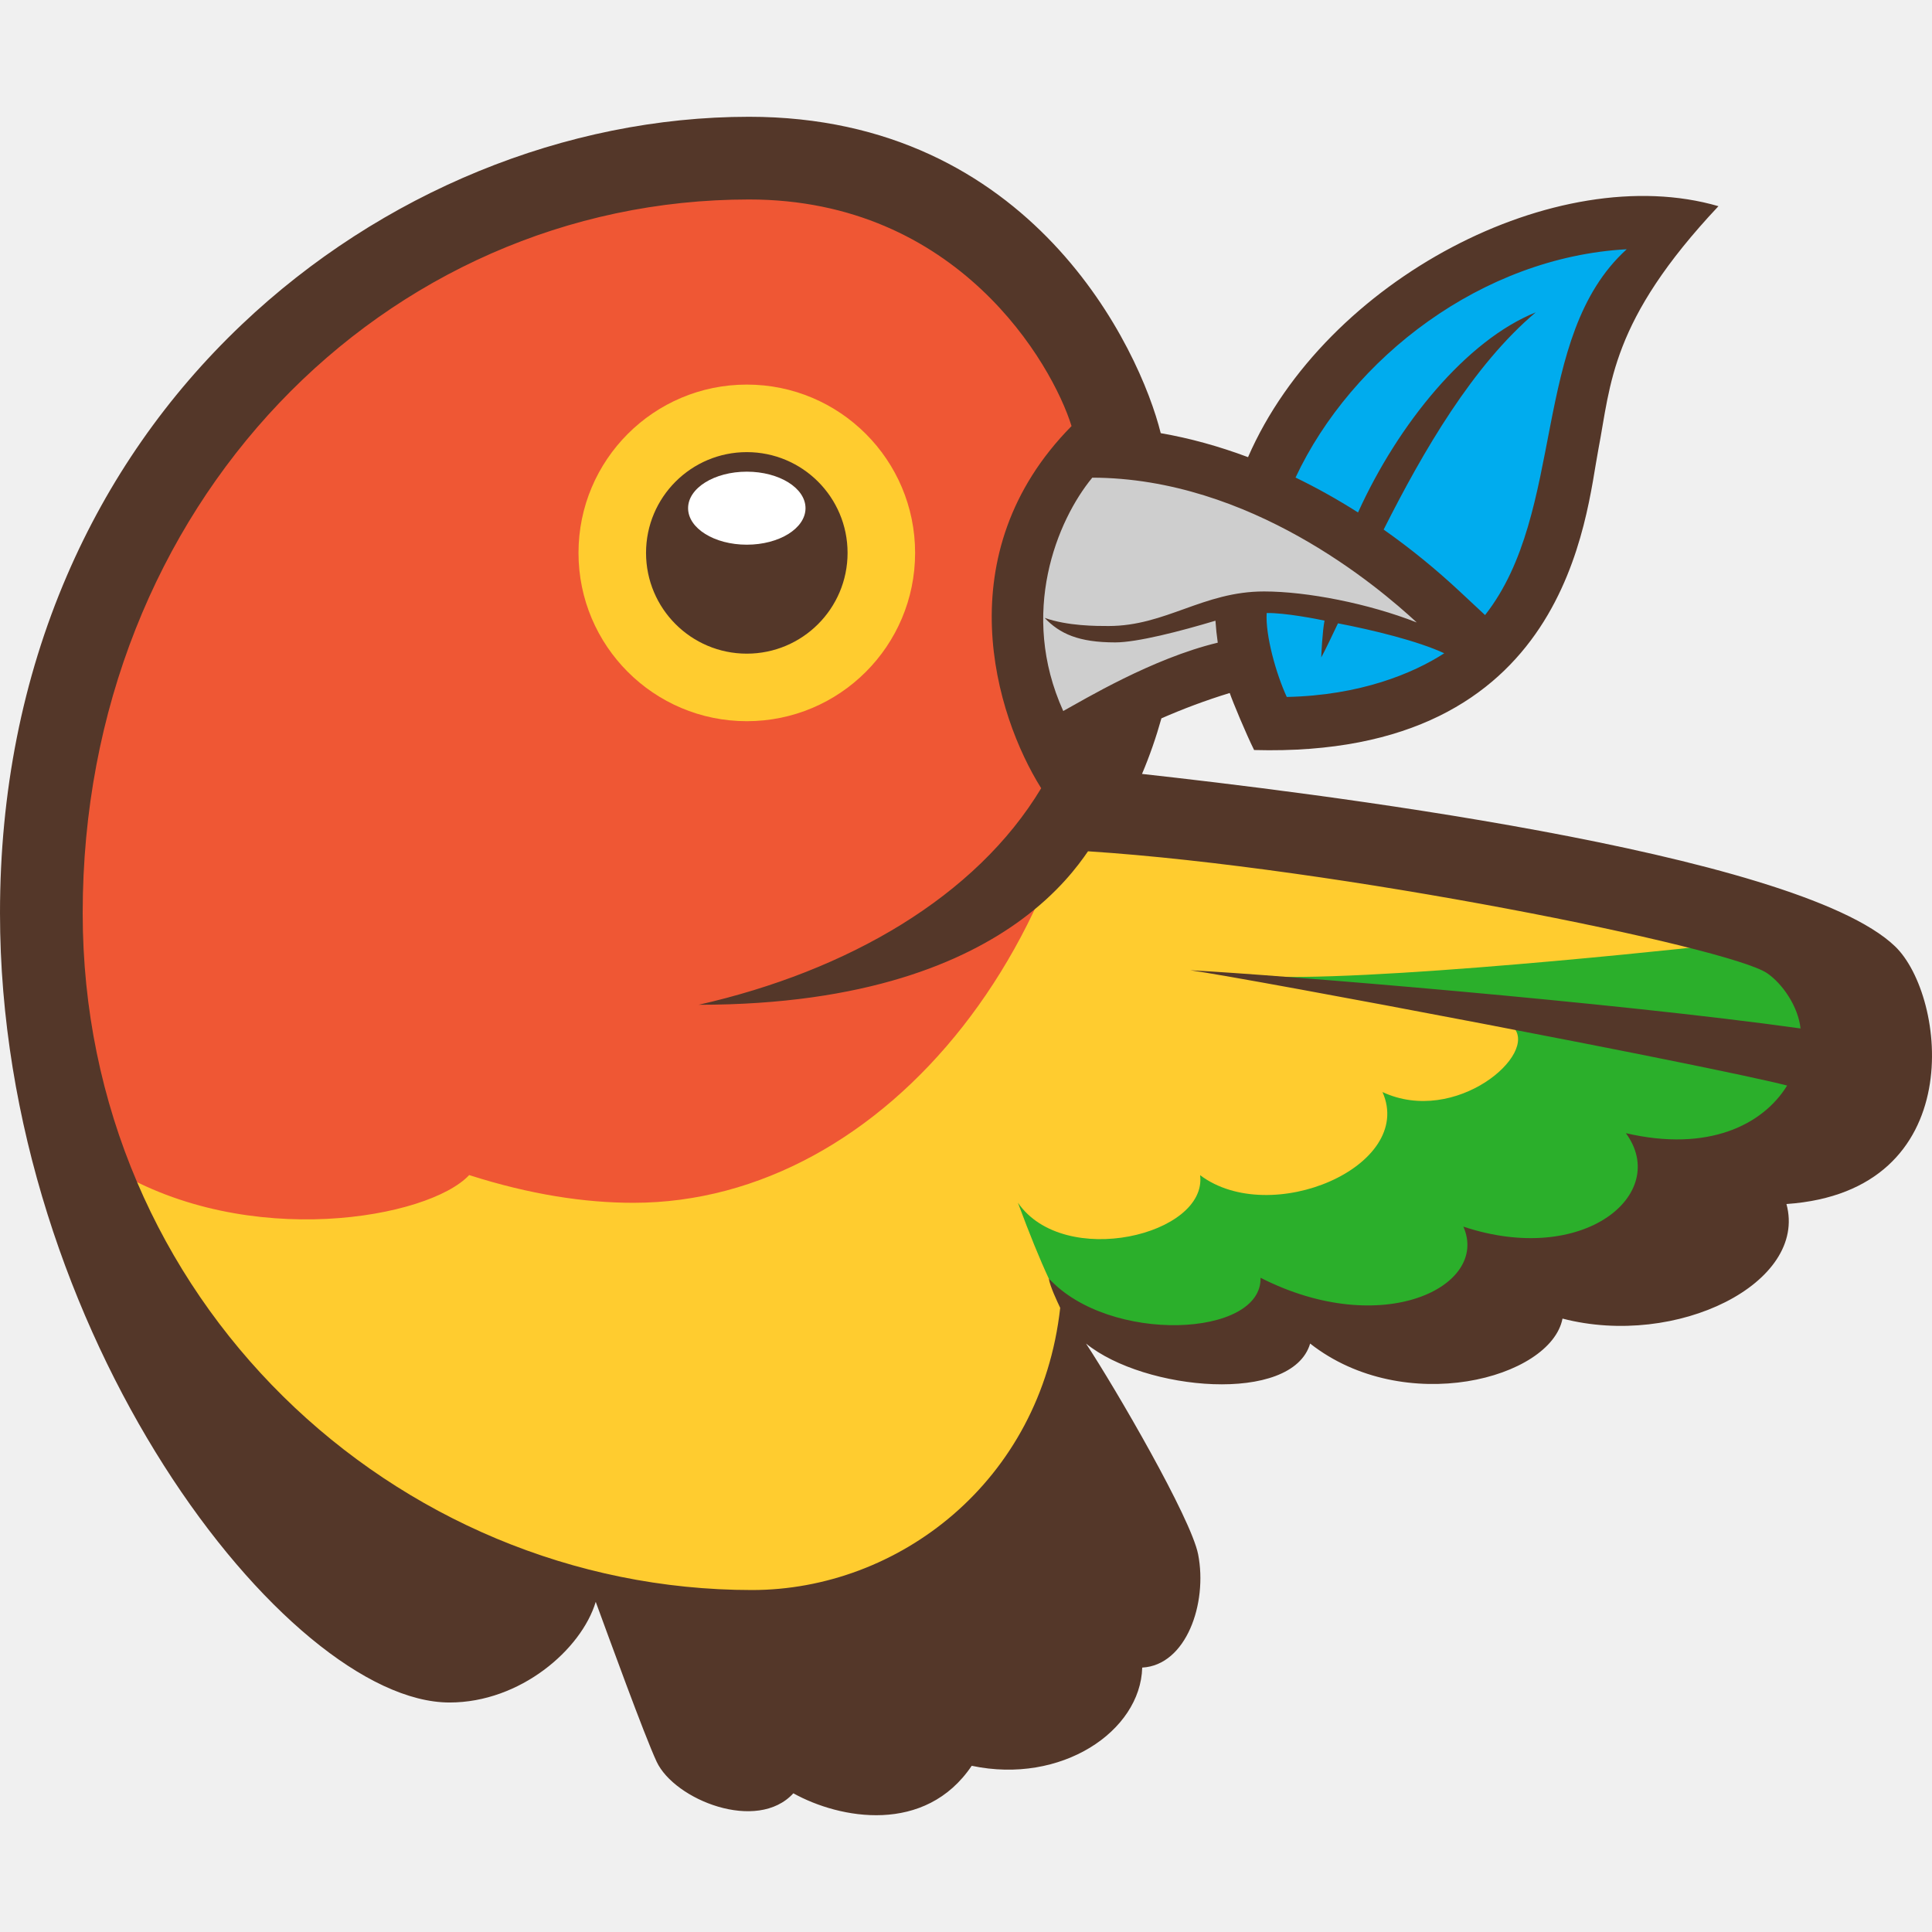
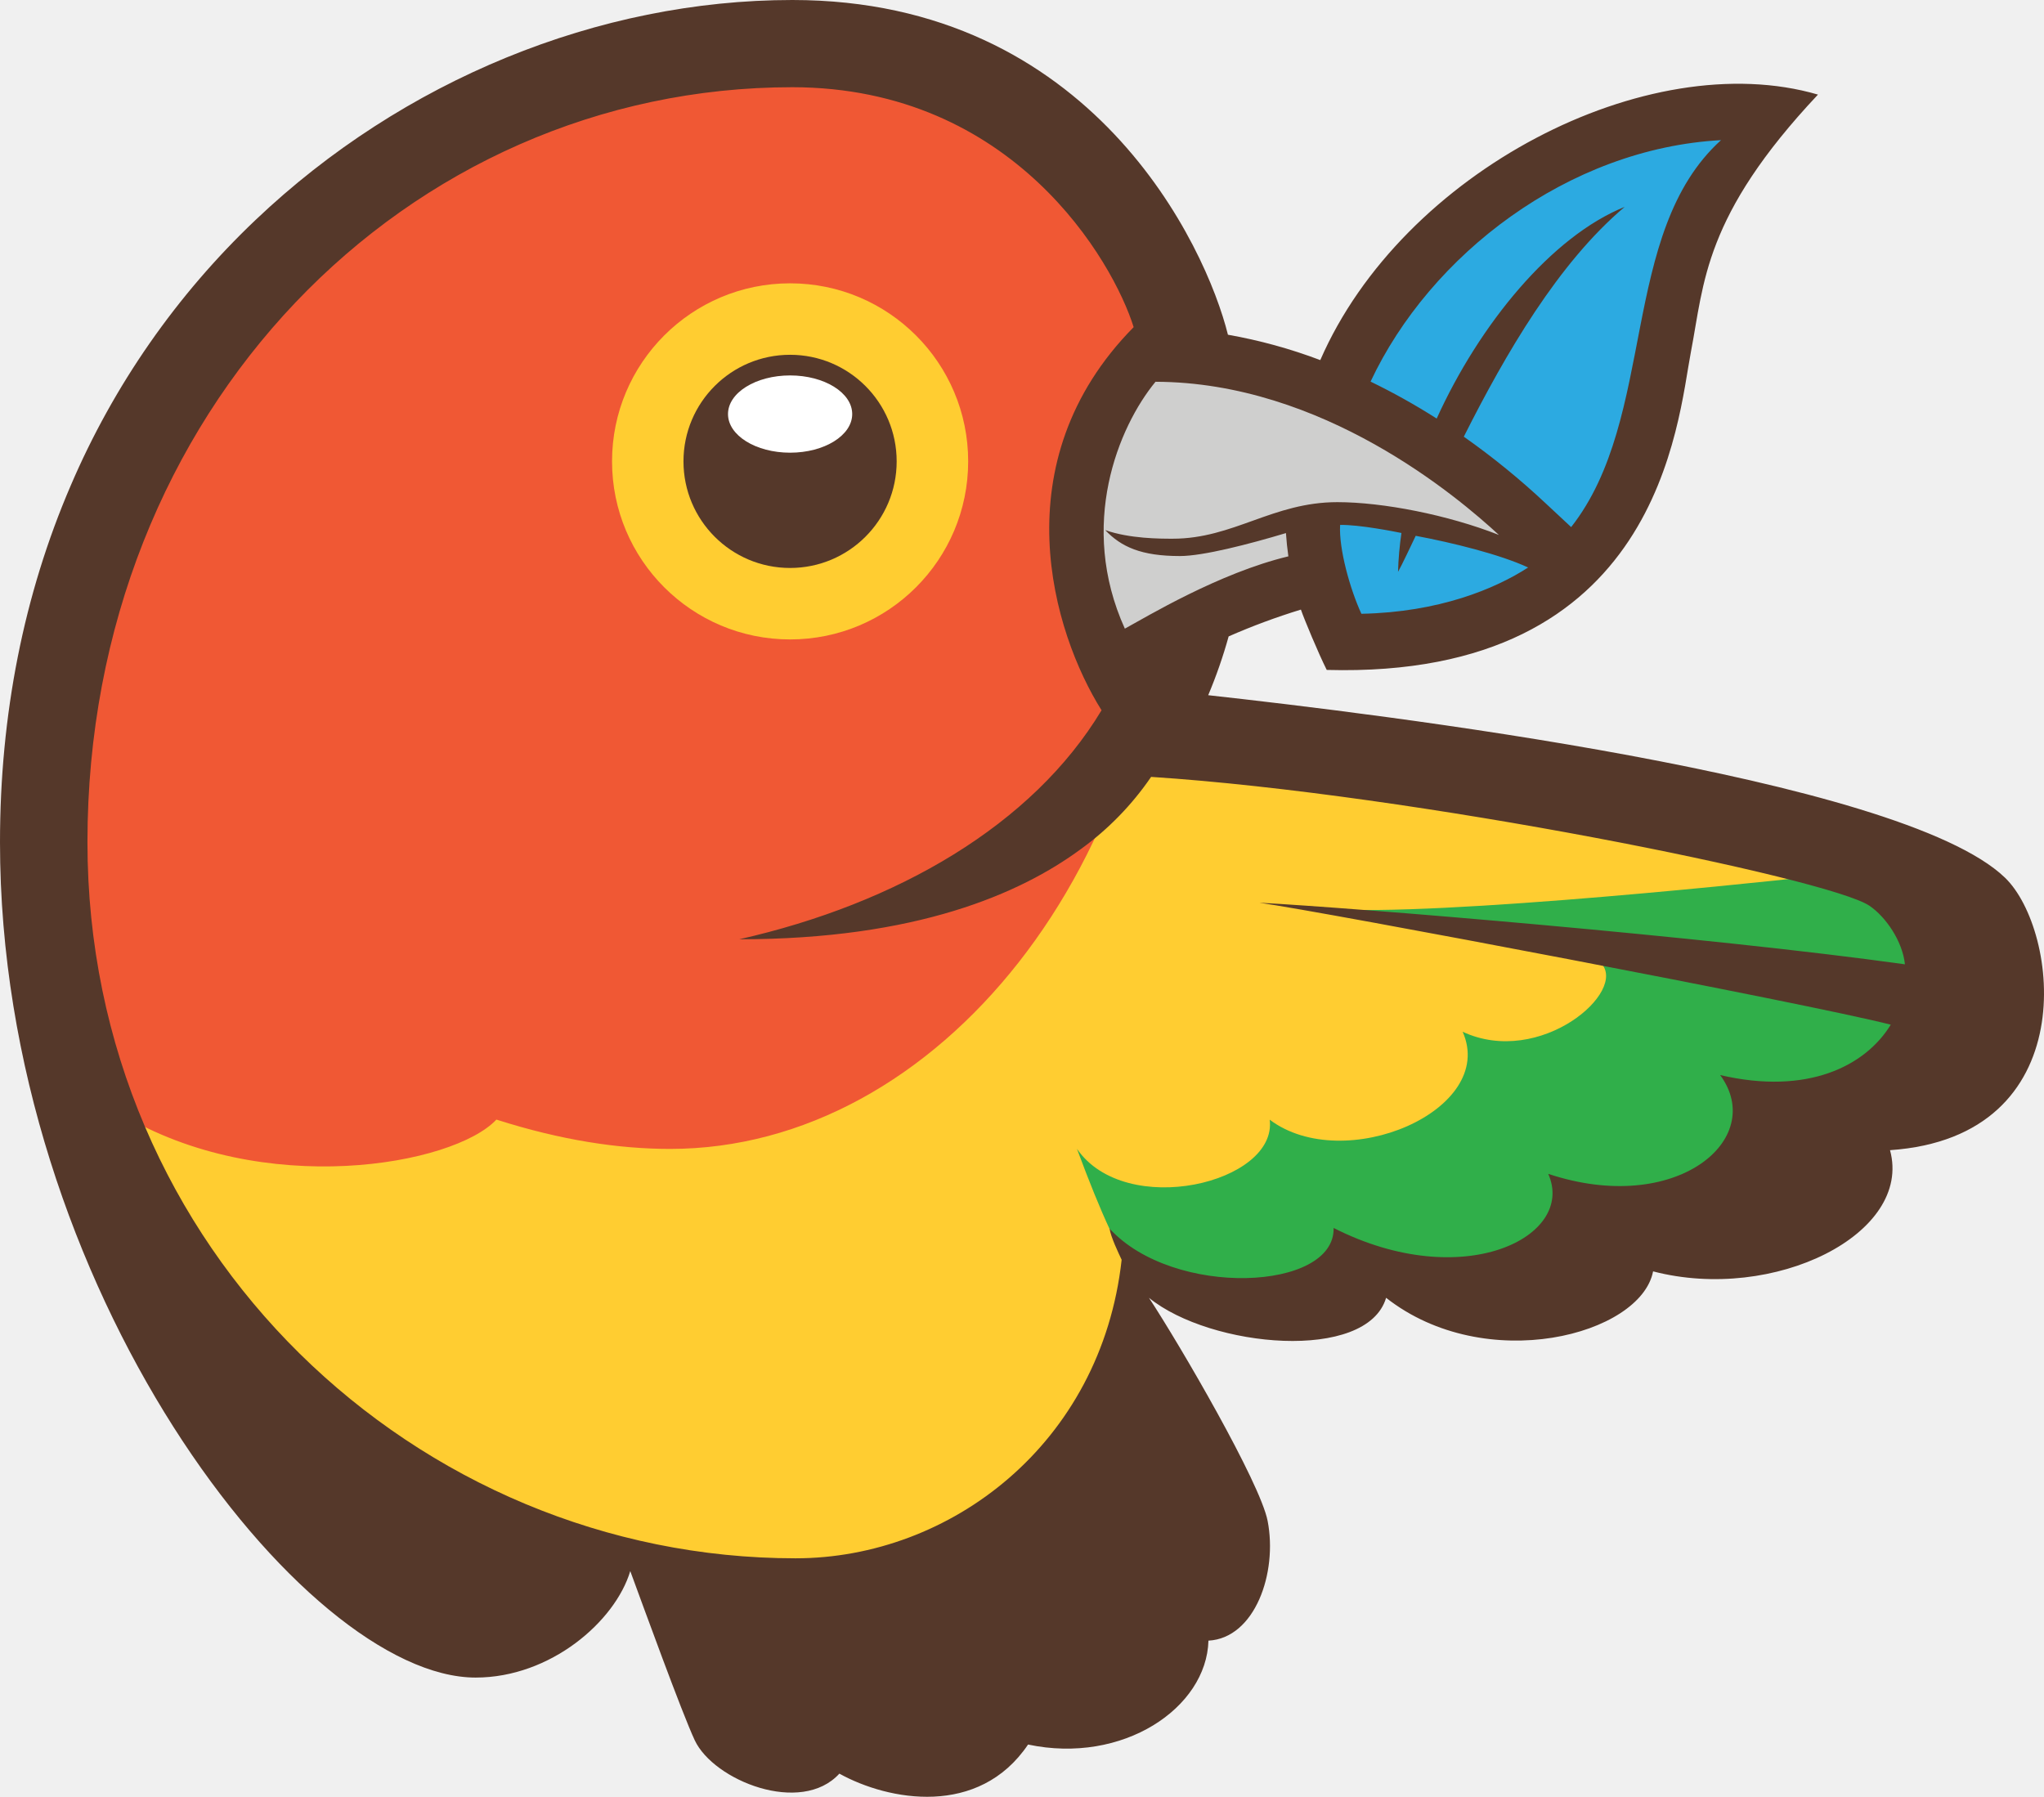
- <svg xmlns="http://www.w3.org/2000/svg" version="1.1" id="Layer_1" x="0px" y="0px" width="512px" height="512px" viewBox="0 0 512 512" enable-background="new 0 0 512 512" xml:space="preserve">
-   <g>
-     <g id="leaf">
-       <path fill="#00ACEE" d="M434.625,63.496c-67.822,0-118.399,71.68-95.018,123.167C435.596,186.664,396.518,98.058,434.625,63.496z" />
-     </g>
-     <path id="body" fill="#FFCC2F" d="M456.534,256.992c0-22.79-108.627-34.129-169.139-37.663   c-60.511-3.533-281.592,38.389-255.42,93.813c26.173,55.426,92.581,114.358,167.313,114.358c38.716,0,83.584-27.284,86.053-77.38   C330.121,335.163,456.534,334.371,456.534,256.992z" />
-     <path id="wing_tip" fill="#2BAF2B" d="M400.981,272.143c7.02,7.104-15.222,26.295-34.606,17.262   c8.731,19.688-29.676,36.064-48.336,22.026c1.998,15.865-36.122,24.996-48.285,7.292c3.136,8.441,5.757,14.898,8.229,20.209   c-0.029-0.09-0.046-0.149-0.046-0.149c6.324,8.279,14.929,14.939,52.394,14.939c57.727,0,150.97-43.849,150.97-76.039   c0-26.643-9.992-29.14-27.196-27.198c-17.208,1.942-107.17,11.291-126.306,7.534C338.182,260.229,390.54,270.259,400.981,272.143z" />
-     <path id="head" fill="#EF5734" d="M198.51,48.82c-110.382,0-221.179,109.721-168.451,261.056   c35.817,21.53,83.576,12.995,94.278,1.532c16.178,5.171,30.612,7.347,43.513,7.347c67.047,0,124.34-71.235,124.34-160.257   C292.189,67.196,231.93,48.82,198.51,48.82z" />
-     <path id="eye_rim" fill="#FFCC2F" d="M153.308,146.522c0,24.632,19.969,44.603,44.603,44.603c24.633,0,44.603-19.971,44.603-44.603   c0-24.633-19.97-44.603-44.603-44.603C173.277,101.92,153.308,121.89,153.308,146.522z" />
-     <path id="eye" fill="#543729" d="M171.207,146.522c0,14.747,11.956,26.704,26.704,26.704c14.748,0,26.703-11.957,26.703-26.704   c0-14.748-11.955-26.704-26.703-26.704C183.163,119.819,171.207,131.774,171.207,146.522z" />
-     <ellipse id="pupil_highlight" fill="#FFFFFF" cx="197.91" cy="134.674" rx="15.56" ry="9.675" />
-     <path id="beak" fill="#CECECE" d="M289.401,123.675c-20.275,11.807-19.604,50.03-10.595,68.681   c17.445-6.466,41.752-19.291,45.527-21.585c3.773-2.293-2.088-10.989,12.559-10.989c20.315,0,38.684,6.348,43.956,8.634   C377.511,161.547,335.758,123.675,289.401,123.675z" />
-     <path id="outline" fill="#543729" d="M502.214,250.797c-26.335-25.305-158.017-41.1-199.568-45.698   c2.014-4.754,3.726-9.669,5.142-14.731c5.665-2.481,11.776-4.789,18.101-6.716c0.77,2.272,4.397,10.98,6.465,15.112   c83.553,2.305,87.844-62.09,91.24-79.732c3.323-17.25,3.154-33.917,31.812-64.388C412.709,42.201,351.31,73.928,330.742,121.15   c-7.728-2.896-15.474-5.035-23.136-6.357c-5.488-22.146-34.077-83.845-109.097-83.845c-48.585,0-97.581,20.063-134.421,55.045   c-19.852,18.85-35.445,41.234-46.344,66.53C5.97,179.851,0,209.94,0,241.957C0,353.462,76.126,451.18,119.139,451.18   c18.784,0,34.943-14.067,38.736-26.675c3.181,8.645,12.938,35.522,16.142,42.364c4.737,10.117,26.642,18.872,36.229,8.373   c12.326,6.849,34.943,10.973,47.27-7.289c23.739,5.022,44.728-9.135,45.184-26.026c11.649-0.622,17.363-16.978,14.819-30.001   c-1.875-9.591-21.904-44-29.719-55.877c15.468,12.58,54.644,16.142,59.401,0.008c24.936,19.571,63.797,9.301,66.879-6.619   c30.301,7.874,65.054-9.417,59.348-30.359C522.102,315.711,515.872,263.921,502.214,250.797z M375.456,164.958   c-12.821-5.033-29.084-8.217-40.482-8.217c-16.164,0-26.009,9.16-41.218,9.16c-3.193,0-10.812,0.016-16.926-2.162   c4.021,4.217,9.025,6.505,18.725,6.505c5.793,0,17.263-2.958,26.553-5.752c0.129,1.956,0.334,3.898,0.61,5.826   c-17.402,4.161-35.664,15.231-40.949,18.105c-11.755-25.958-1.65-50.505,7.697-61.837   C331.331,126.686,365.144,155.433,375.456,164.958z M393.557,163.001l-6.406-5.979c-6.575-6.159-13.43-11.731-20.469-16.678   c10.483-20.801,23.658-43.514,40.298-57.565c-18.314,7.381-36.397,29.445-47.089,53.03c-5.448-3.464-10.98-6.554-16.561-9.255   c14.913-31.834,49.568-58.42,87.762-60.497C405.509,89.257,415.114,135.563,393.557,163.001z M341.006,184.7   c-2.821-6.114-5.677-16.27-5.328-22.239c4.753-0.112,13.868,1.67,15.335,2.016c-0.557,2.803-0.855,8.944-0.866,9.739   c0.903-1.556,3.41-6.922,4.43-9.029c9.127,1.744,21.126,4.659,28.161,7.938C374.478,178.473,360.439,184.293,341.006,184.7z    M283.971,112.911c-33.381,33.832-20.199,76.63-8.046,95.976c-17.29,28.761-51.28,48.437-90.765,57.389   c44.328,0,70.397-11.409,85.563-22.586c9.677-7.131,14.928-14.17,17.608-18.088c65.72,4.251,169.783,25.423,179.935,32.281   c4.074,2.753,8.278,8.842,8.895,14.668c-49.387-6.914-138.407-14.188-161.719-15.424c16.549,2.347,137.241,25.202,158.163,30.552   c-6.368,10.384-20.872,17.715-42.733,12.621c11.812,16.093-11.125,35.399-43.071,24.766c7.032,15.799-21.413,30.021-53.741,13.555   c0.411,15.805-40.105,17.626-56.123,0.162c0.306,2.082,2.207,6.066,3.028,7.809c-5.162,46.15-42.961,74.783-81.677,74.783   c-94.794,0-177.375-76.989-177.375-179.417c0-108.292,80.03-189.096,176.597-189.096   C253.842,52.861,278.836,96.412,283.971,112.911z" />
+ <svg xmlns="http://www.w3.org/2000/svg" id="Layer_1" data-name="Layer 1" viewBox="0 0 600 527.47">
+   <defs>
+     <style>.cls-1{fill:#2caae1;}.cls-2{fill:#ffcd31;}.cls-3{fill:#30af4a;}.cls-4{fill:#f05834;}.cls-5{fill:#55382a;}.cls-6{fill:#fff;}.cls-7{fill:#cfcfce;}</style>
+   </defs>
+   <g id="leaf">
+     <path class="cls-1" d="M509.33,74.41c-79.48,0-138.75,84-111.35,144.34C510.46,218.75,464.67,114.91,509.33,74.41Z" transform="translate(0 -36.27)" />
  </g>
+   <path id="body" class="cls-2" d="M535,301.16c0-26.71-127.3-40-198.21-44.14S6.8,302,37.47,367,146,501,233.54,501c45.37,0,97.95-32,100.84-90.68C386.86,392.77,535,391.84,535,301.16Z" transform="translate(0 -36.27)" />
+   <path id="wing_tip" data-name="wing tip" class="cls-3" d="M469.9,318.92c8.23,8.33-17.84,30.81-40.55,20.23,10.23,23.07-34.78,42.26-56.64,25.81,2.34,18.59-42.33,29.29-56.58,8.55,3.67,9.89,6.75,17.46,9.64,23.68l-0.05-.17c7.41,9.7,17.49,17.51,61.4,17.51,67.65,0,176.92-51.39,176.92-89.11,0-31.22-11.71-34.15-31.87-31.87s-125.59,13.23-148,8.83C396.31,305,457.66,316.71,469.9,318.92Z" transform="translate(0 -36.27)" />
+   <path id="head" class="cls-4" d="M232.63,57.21c-129.35,0-259.19,128.58-197.4,305.92,42,25.23,97.94,15.23,110.48,1.8,19,6.06,35.87,8.61,51,8.61,78.57,0,145.71-83.48,145.71-187.8C342.41,78.75,271.79,57.21,232.63,57.21Z" transform="translate(0 -36.27)" />
+   <path id="eye_rim" data-name="eye rim" class="cls-2" d="M179.66,171.71a52.27,52.27,0,1,0,52.27-52.27A52.27,52.27,0,0,0,179.66,171.71Z" transform="translate(0 -36.27)" />
+   <path id="eye" class="cls-5" d="M200.63,171.71a31.29,31.29,0,1,0,31.29-31.29A31.29,31.29,0,0,0,200.63,171.71Z" transform="translate(0 -36.27)" />
+   <ellipse id="pupil_highlight" data-name="pupil highlight" class="cls-6" cx="231.93" cy="121.55" rx="18.23" ry="11.34" />
+   <path id="beak" class="cls-7" d="M339.14,144.93c-23.76,13.84-23,58.63-12.42,80.49,20.44-7.58,48.93-22.61,53.35-25.29s-2.45-12.88,14.72-12.88c23.81,0,45.33,7.44,51.51,10.12C442.4,189.31,393.47,144.93,339.14,144.93Z" transform="translate(0 -36.27)" />
+   <path id="outline" class="cls-5" d="M588.53,293.9c-30.86-29.65-185.18-48.16-233.87-53.55a142.9,142.9,0,0,0,6-17.26,194.51,194.51,0,0,1,21.21-7.87c0.9,2.66,5.15,12.87,7.58,17.71,97.91,2.7,102.94-72.76,106.92-93.44,3.89-20.21,3.7-39.75,37.28-75.45-50-14.58-122,22.6-146.09,77.94a150.19,150.19,0,0,0-27.11-7.45c-6.43-26-39.93-98.26-127.85-98.26-56.94,0-114.35,23.51-157.52,64.51a235.22,235.22,0,0,0-54.31,78C7,210.76,0,246,0,283.54,0,414.21,89.21,528.73,139.62,528.73c22,0,40.95-16.48,45.39-31.26,3.73,10.13,15.16,41.63,18.92,49.65,5.55,11.86,31.22,22.12,42.46,9.81,14.44,8,40.95,12.86,55.39-8.54,27.82,5.89,52.42-10.71,52.95-30.5,13.65-.73,20.35-19.9,17.37-35.16-2.2-11.24-25.67-51.56-34.83-65.48,18.13,14.74,64,18.92,69.61,0,29.22,22.93,74.76,10.9,78.37-7.76,35.51,9.23,76.24-11,69.55-35.58C611.84,370,604.54,309.28,588.53,293.9ZM440,193.31c-15-5.9-34.08-9.63-47.44-9.63-18.94,0-30.48,10.73-48.3,10.73-3.74,0-12.67,0-19.84-2.53,4.71,4.94,10.58,7.62,21.94,7.62,6.79,0,20.23-3.47,31.12-6.74q0.23,3.44.71,6.83c-20.39,4.88-41.79,17.85-48,21.22-13.78-30.42-1.93-59.19,9-72.47C388.28,148.46,427.9,182.15,440,193.31ZM461.2,191l-7.51-7a221.16,221.16,0,0,0-24-19.54c12.28-24.38,27.72-51,47.22-67.46-21.46,8.65-42.65,34.51-55.18,62.14a192.49,192.49,0,0,0-19.41-10.85C419.82,111,460.43,79.84,505.19,77.41,475.21,104.6,486.46,158.86,461.2,191Zm-61.58,25.43c-3.31-7.16-6.65-19.07-6.24-26.06,5.57-.13,16.25,2,18,2.36a99.59,99.59,0,0,0-1,11.41c1.06-1.82,4-8.11,5.19-10.58,10.7,2,24.76,5.46,33,9.3C438.84,209.15,422.39,216,399.62,216.45Zm-66.84-84.13c-39.12,39.65-23.67,89.8-9.43,112.47C303.09,278.49,263.26,301.55,217,312c51.95,0,82.5-13.37,100.27-26.47a86.36,86.36,0,0,0,20.63-21.2c77,5,199,29.79,210.86,37.83,4.77,3.23,9.7,10.36,10.42,17.19-57.88-8.1-162.2-16.63-189.51-18.08,19.39,2.75,160.83,29.53,185.35,35.8-7.46,12.17-24.46,20.76-50.08,14.79,13.84,18.86-13,41.48-50.47,29,8.24,18.51-25.09,35.18-63,15.88,0.48,18.52-47,20.66-65.77.19,0.36,2.44,2.59,7.11,3.55,9.15-6,54.08-50.34,87.64-95.72,87.64-111.09,0-207.86-90.22-207.86-210.25,0-126.9,93.79-221.6,206.95-221.6C297.47,61.95,326.76,113,332.78,132.32Z" transform="translate(0 -36.27)" />
</svg>
